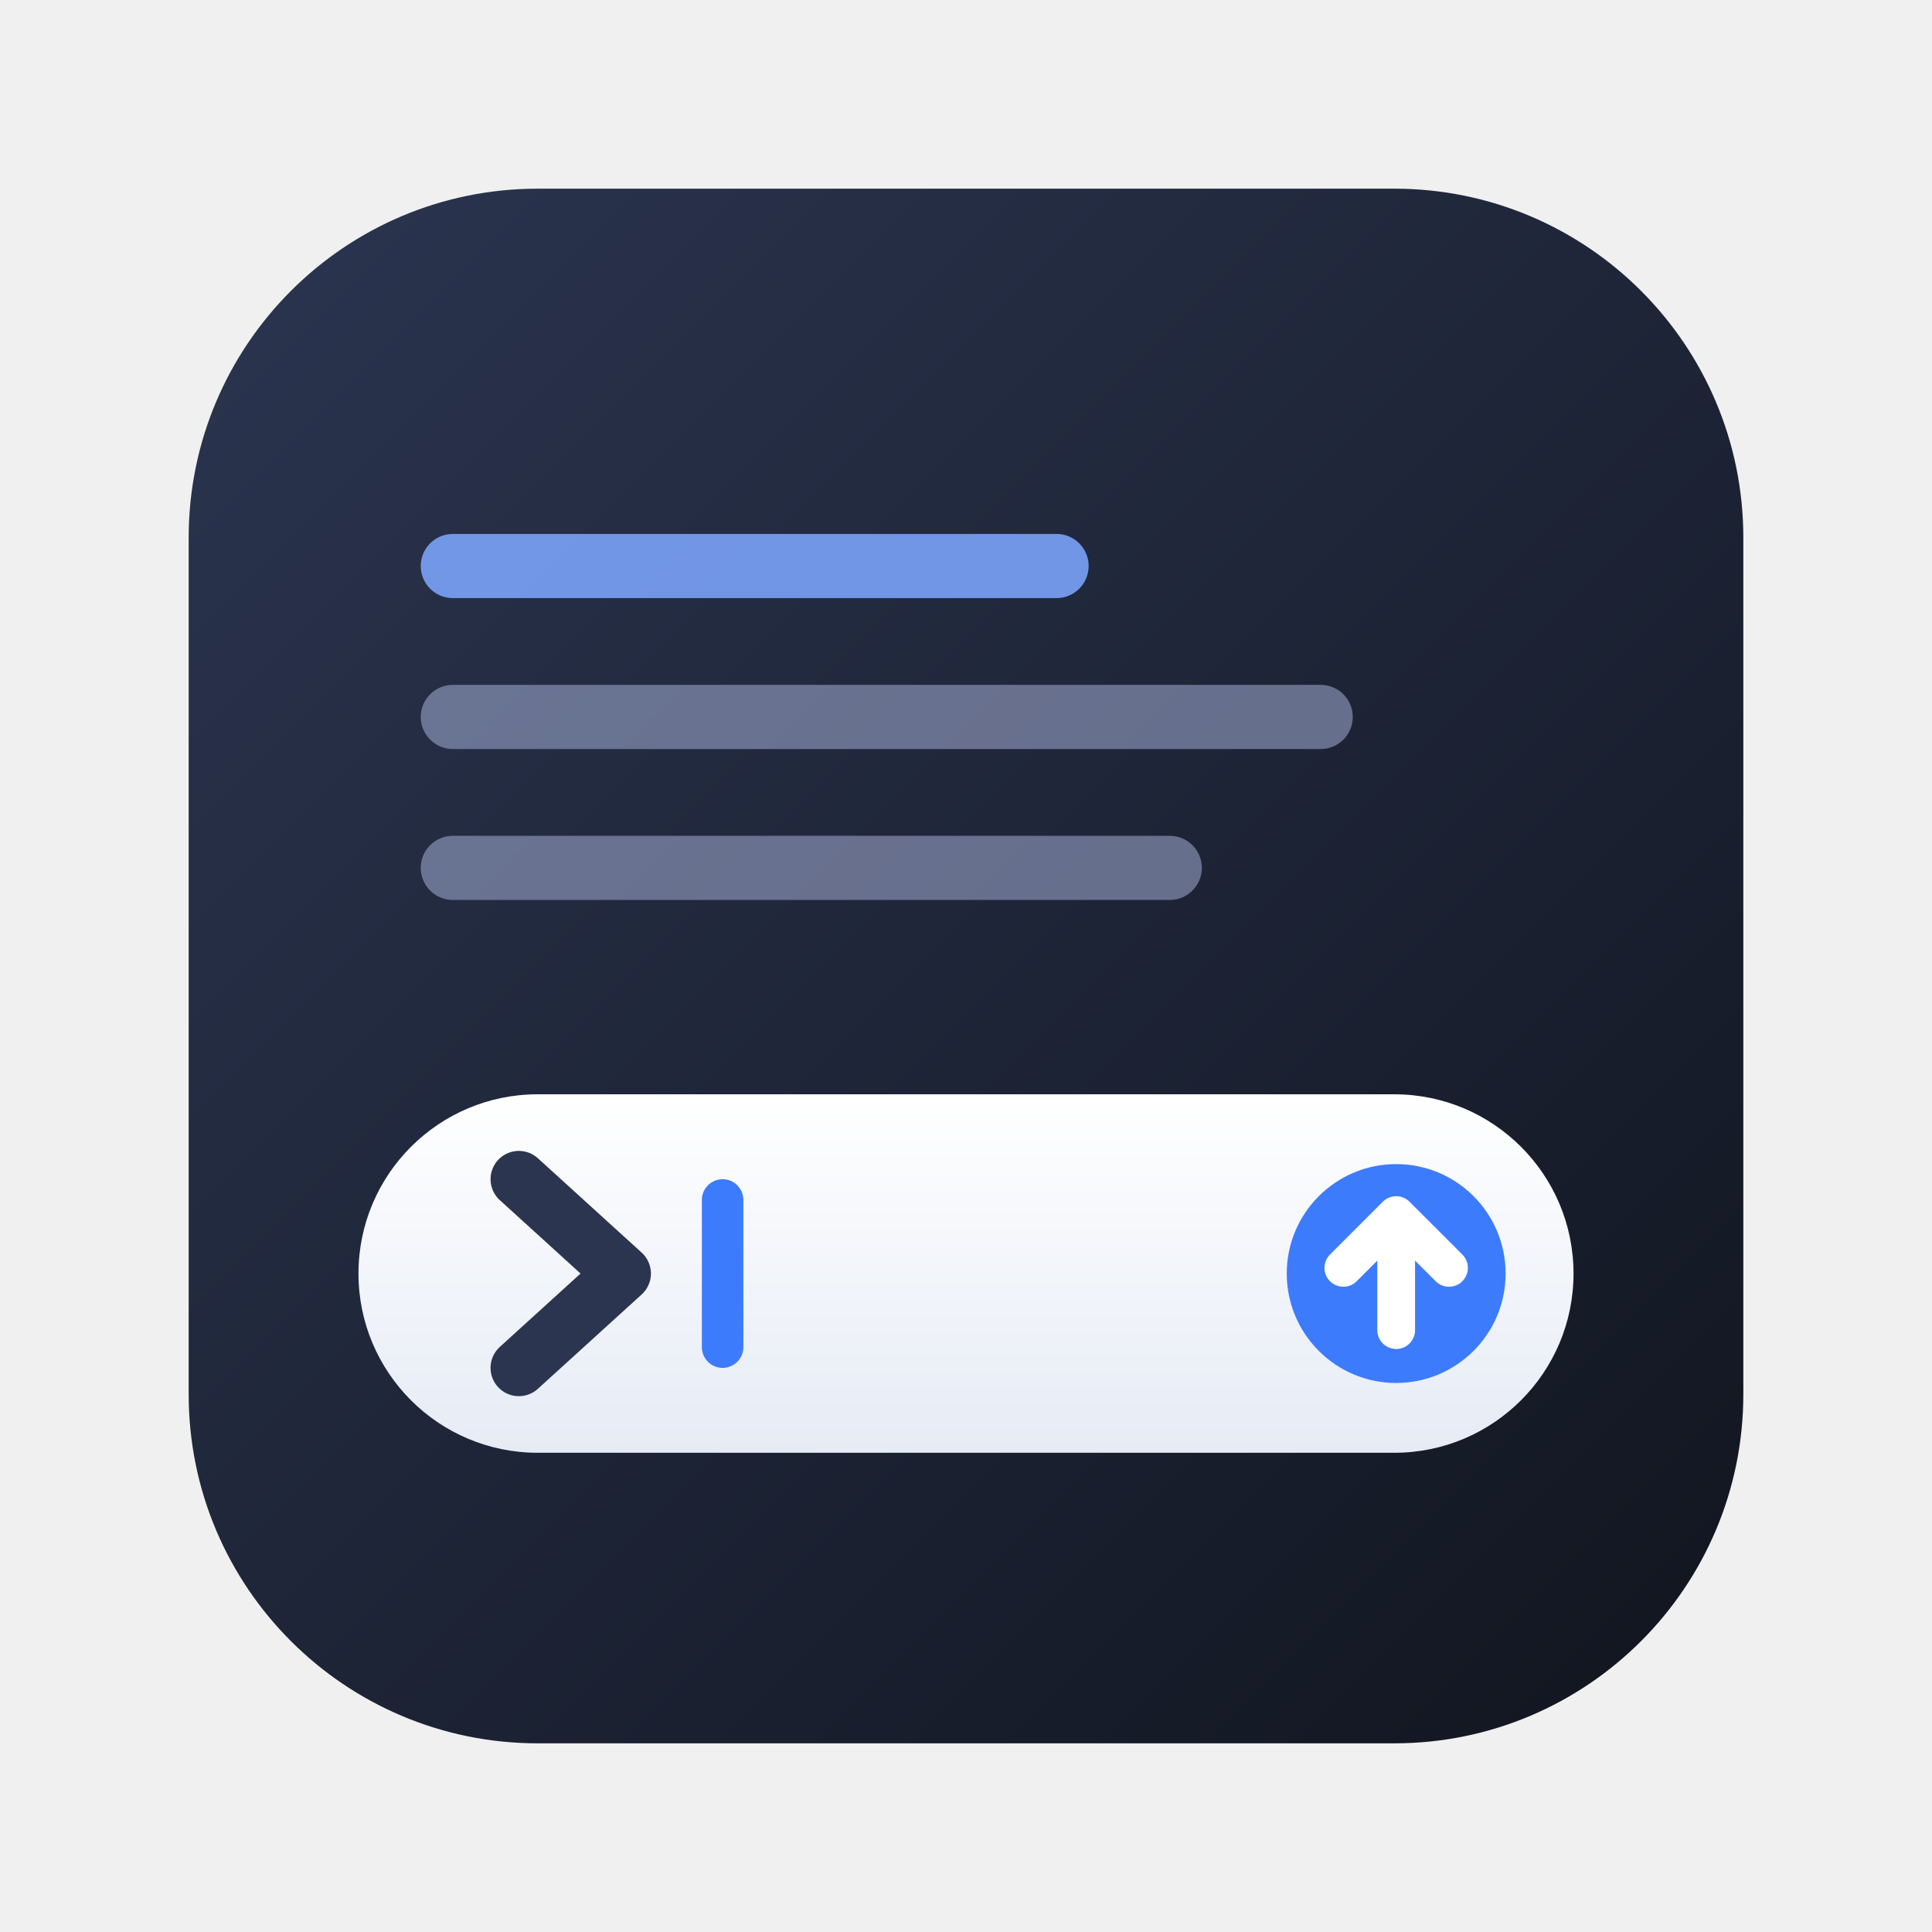
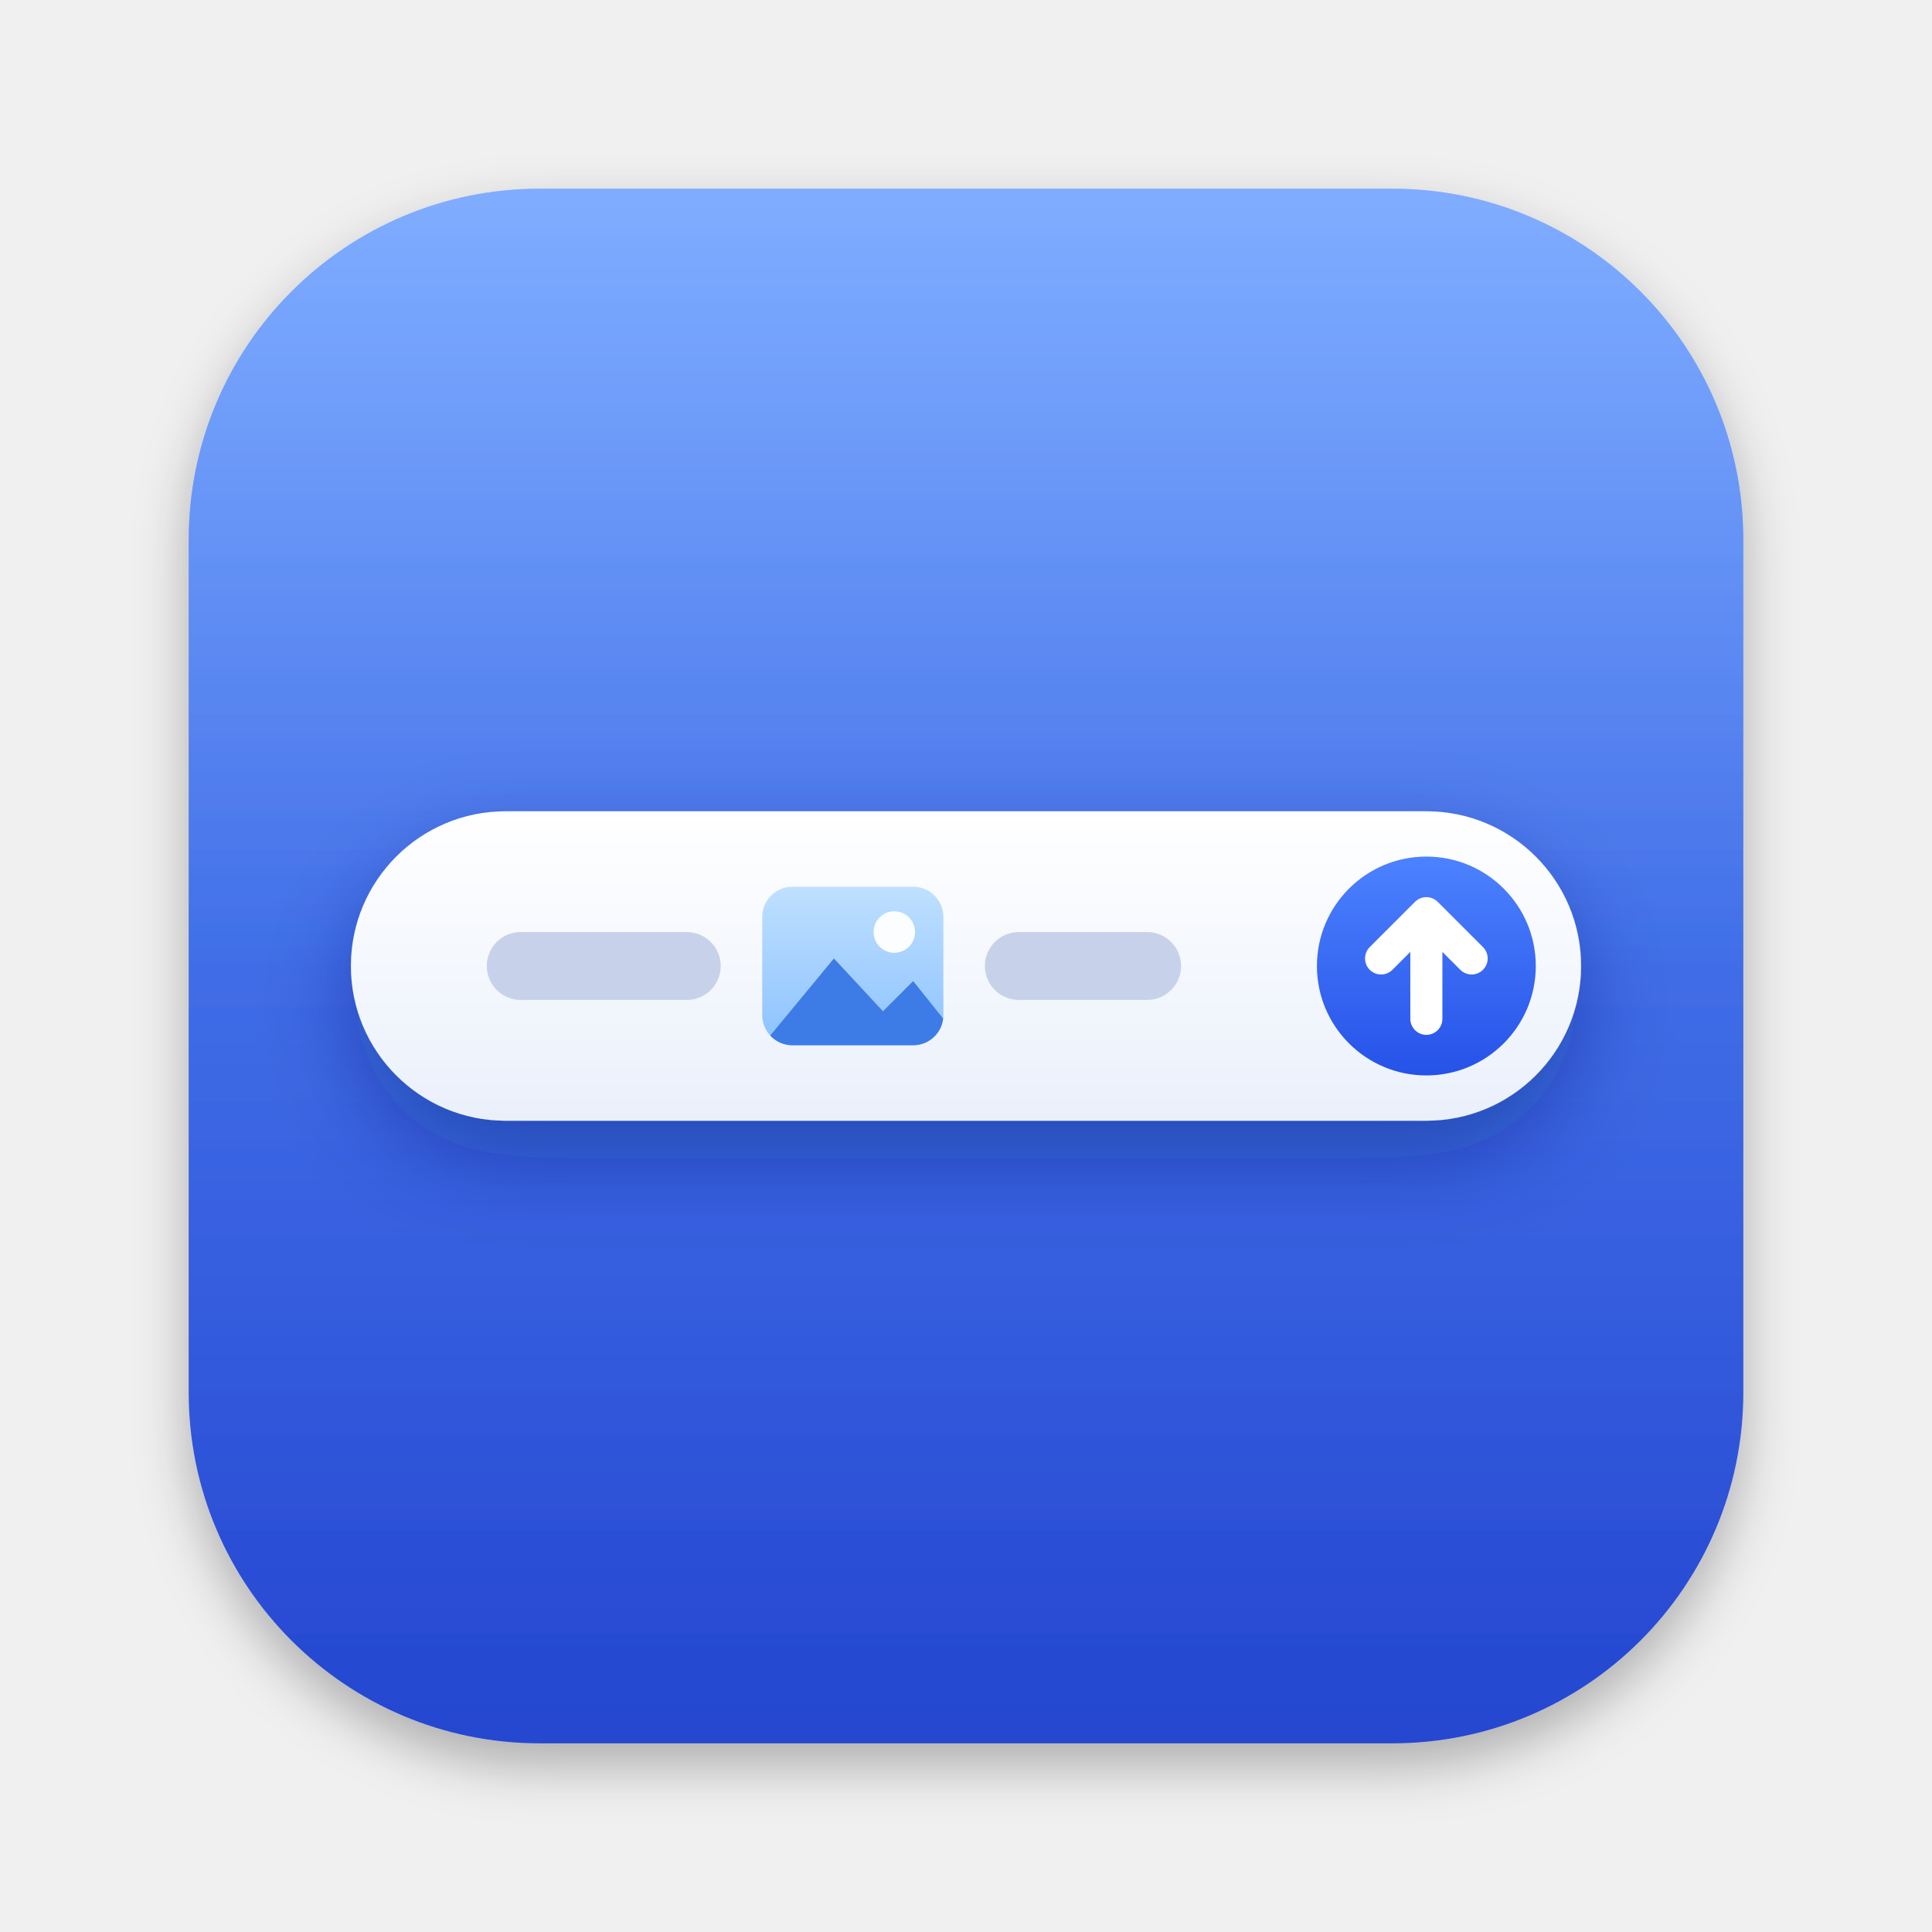
- <svg xmlns="http://www.w3.org/2000/svg" viewBox="0 0 1024 1024">
+ <svg xmlns="http://www.w3.org/2000/svg" width="1024" height="1024" viewBox="0 0 1024 1024">
  <defs>
-     <linearGradient id="bg" x1="0" y1="0" x2="1" y2="1">
-       <stop offset="0" stop-color="#2b3550" />
-       <stop offset="1" stop-color="#11151f" />
+     <linearGradient id="bg" x1="0" y1="0" x2="0" y2="1">
+       <stop offset="0" stop-color="#5B95FF" />
+       <stop offset="1" stop-color="#2546D0" />
+     </linearGradient>
+     <linearGradient id="gloss" x1="0" y1="0" x2="0" y2="1">
+       <stop offset="0" stop-color="#FFFFFF" stop-opacity="0.22" />
+       <stop offset="0.5" stop-color="#FFFFFF" stop-opacity="0" />
    </linearGradient>
    <linearGradient id="bar" x1="0" y1="0" x2="0" y2="1">
-       <stop offset="0" stop-color="#ffffff" />
-       <stop offset="1" stop-color="#e6ebf5" />
+       <stop offset="0" stop-color="#FFFFFF" />
+       <stop offset="1" stop-color="#EAF0FB" />
    </linearGradient>
+     <linearGradient id="send" x1="0" y1="0" x2="0" y2="1">
+       <stop offset="0" stop-color="#4C82FF" />
+       <stop offset="1" stop-color="#2652E8" />
+     </linearGradient>
+     <linearGradient id="pic" x1="0" y1="0" x2="0" y2="1">
+       <stop offset="0" stop-color="#BFE0FF" />
+       <stop offset="1" stop-color="#8CC2FF" />
+     </linearGradient>
+     <filter id="outer" x="-10%" y="-10%" width="120%" height="125%">
+       <feDropShadow dx="0" dy="12" stdDeviation="14" flood-color="#000" flood-opacity="0.28" />
+     </filter>
+     <filter id="lift" x="-15%" y="-40%" width="130%" height="200%">
+       <feDropShadow dx="0" dy="20" stdDeviation="24" flood-color="#0A1E6E" flood-opacity="0.38" />
+     </filter>
+     <clipPath id="picClip">
+       <rect x="404" y="470" width="96" height="84" rx="16" />
+     </clipPath>
  </defs>
-   <rect x="100" y="100" width="824" height="824" rx="185" fill="url(#bg)" />
-   <g stroke-linecap="round" stroke-width="34">
-     <line x1="240" y1="300" x2="560" y2="300" stroke="#7aa2f7" stroke-opacity="0.9" />
-     <line x1="240" y1="380" x2="700" y2="380" stroke="#c0caf5" stroke-opacity="0.45" />
-     <line x1="240" y1="460" x2="620" y2="460" stroke="#c0caf5" stroke-opacity="0.45" />
+   <rect x="100" y="100" width="824" height="824" rx="186" fill="url(#bg)" filter="url(#outer)" />
+   <rect x="100" y="100" width="824" height="824" rx="186" fill="url(#gloss)" />
+   <g filter="url(#lift)">
+     <rect x="186" y="430" width="652" height="164" rx="82" fill="url(#bar)" />
  </g>
-   <rect x="190" y="580" width="644" height="190" rx="95" fill="url(#bar)" />
-   <path d="M275 625 l55 50 l-55 50" fill="none" stroke="#2b3550" stroke-width="30" stroke-linecap="round" stroke-linejoin="round" />
-   <rect x="372" y="625" width="22" height="100" rx="11" fill="#3d7bfd" />
-   <circle cx="740" cy="675" r="58" fill="#3d7bfd" />
-   <path d="M740 705 v-60 M712 672 l28 -28 l28 28" fill="none" stroke="#ffffff" stroke-width="20" stroke-linecap="round" stroke-linejoin="round" />
+   <rect x="258" y="494" width="124" height="36" rx="18" fill="#C7D2EA" />
+   <rect x="522" y="494" width="104" height="36" rx="18" fill="#C7D2EA" />
+   <g clip-path="url(#picClip)">
+     <rect x="404" y="470" width="96" height="84" fill="url(#pic)" />
+     <circle cx="474" cy="494" r="11" fill="#FFFFFF" opacity="0.95" />
+     <path d="M404 554 L442 508 L468 536 L484 520 L500 540 L500 554 Z" fill="#3D7BE6" />
+   </g>
+   <circle cx="756" cy="512" r="58" fill="url(#send)" />
+   <path d="M756 540 V486 M732 508 L756 484 L780 508" fill="none" stroke="#FFFFFF" stroke-width="17" stroke-linecap="round" stroke-linejoin="round" />
</svg>
